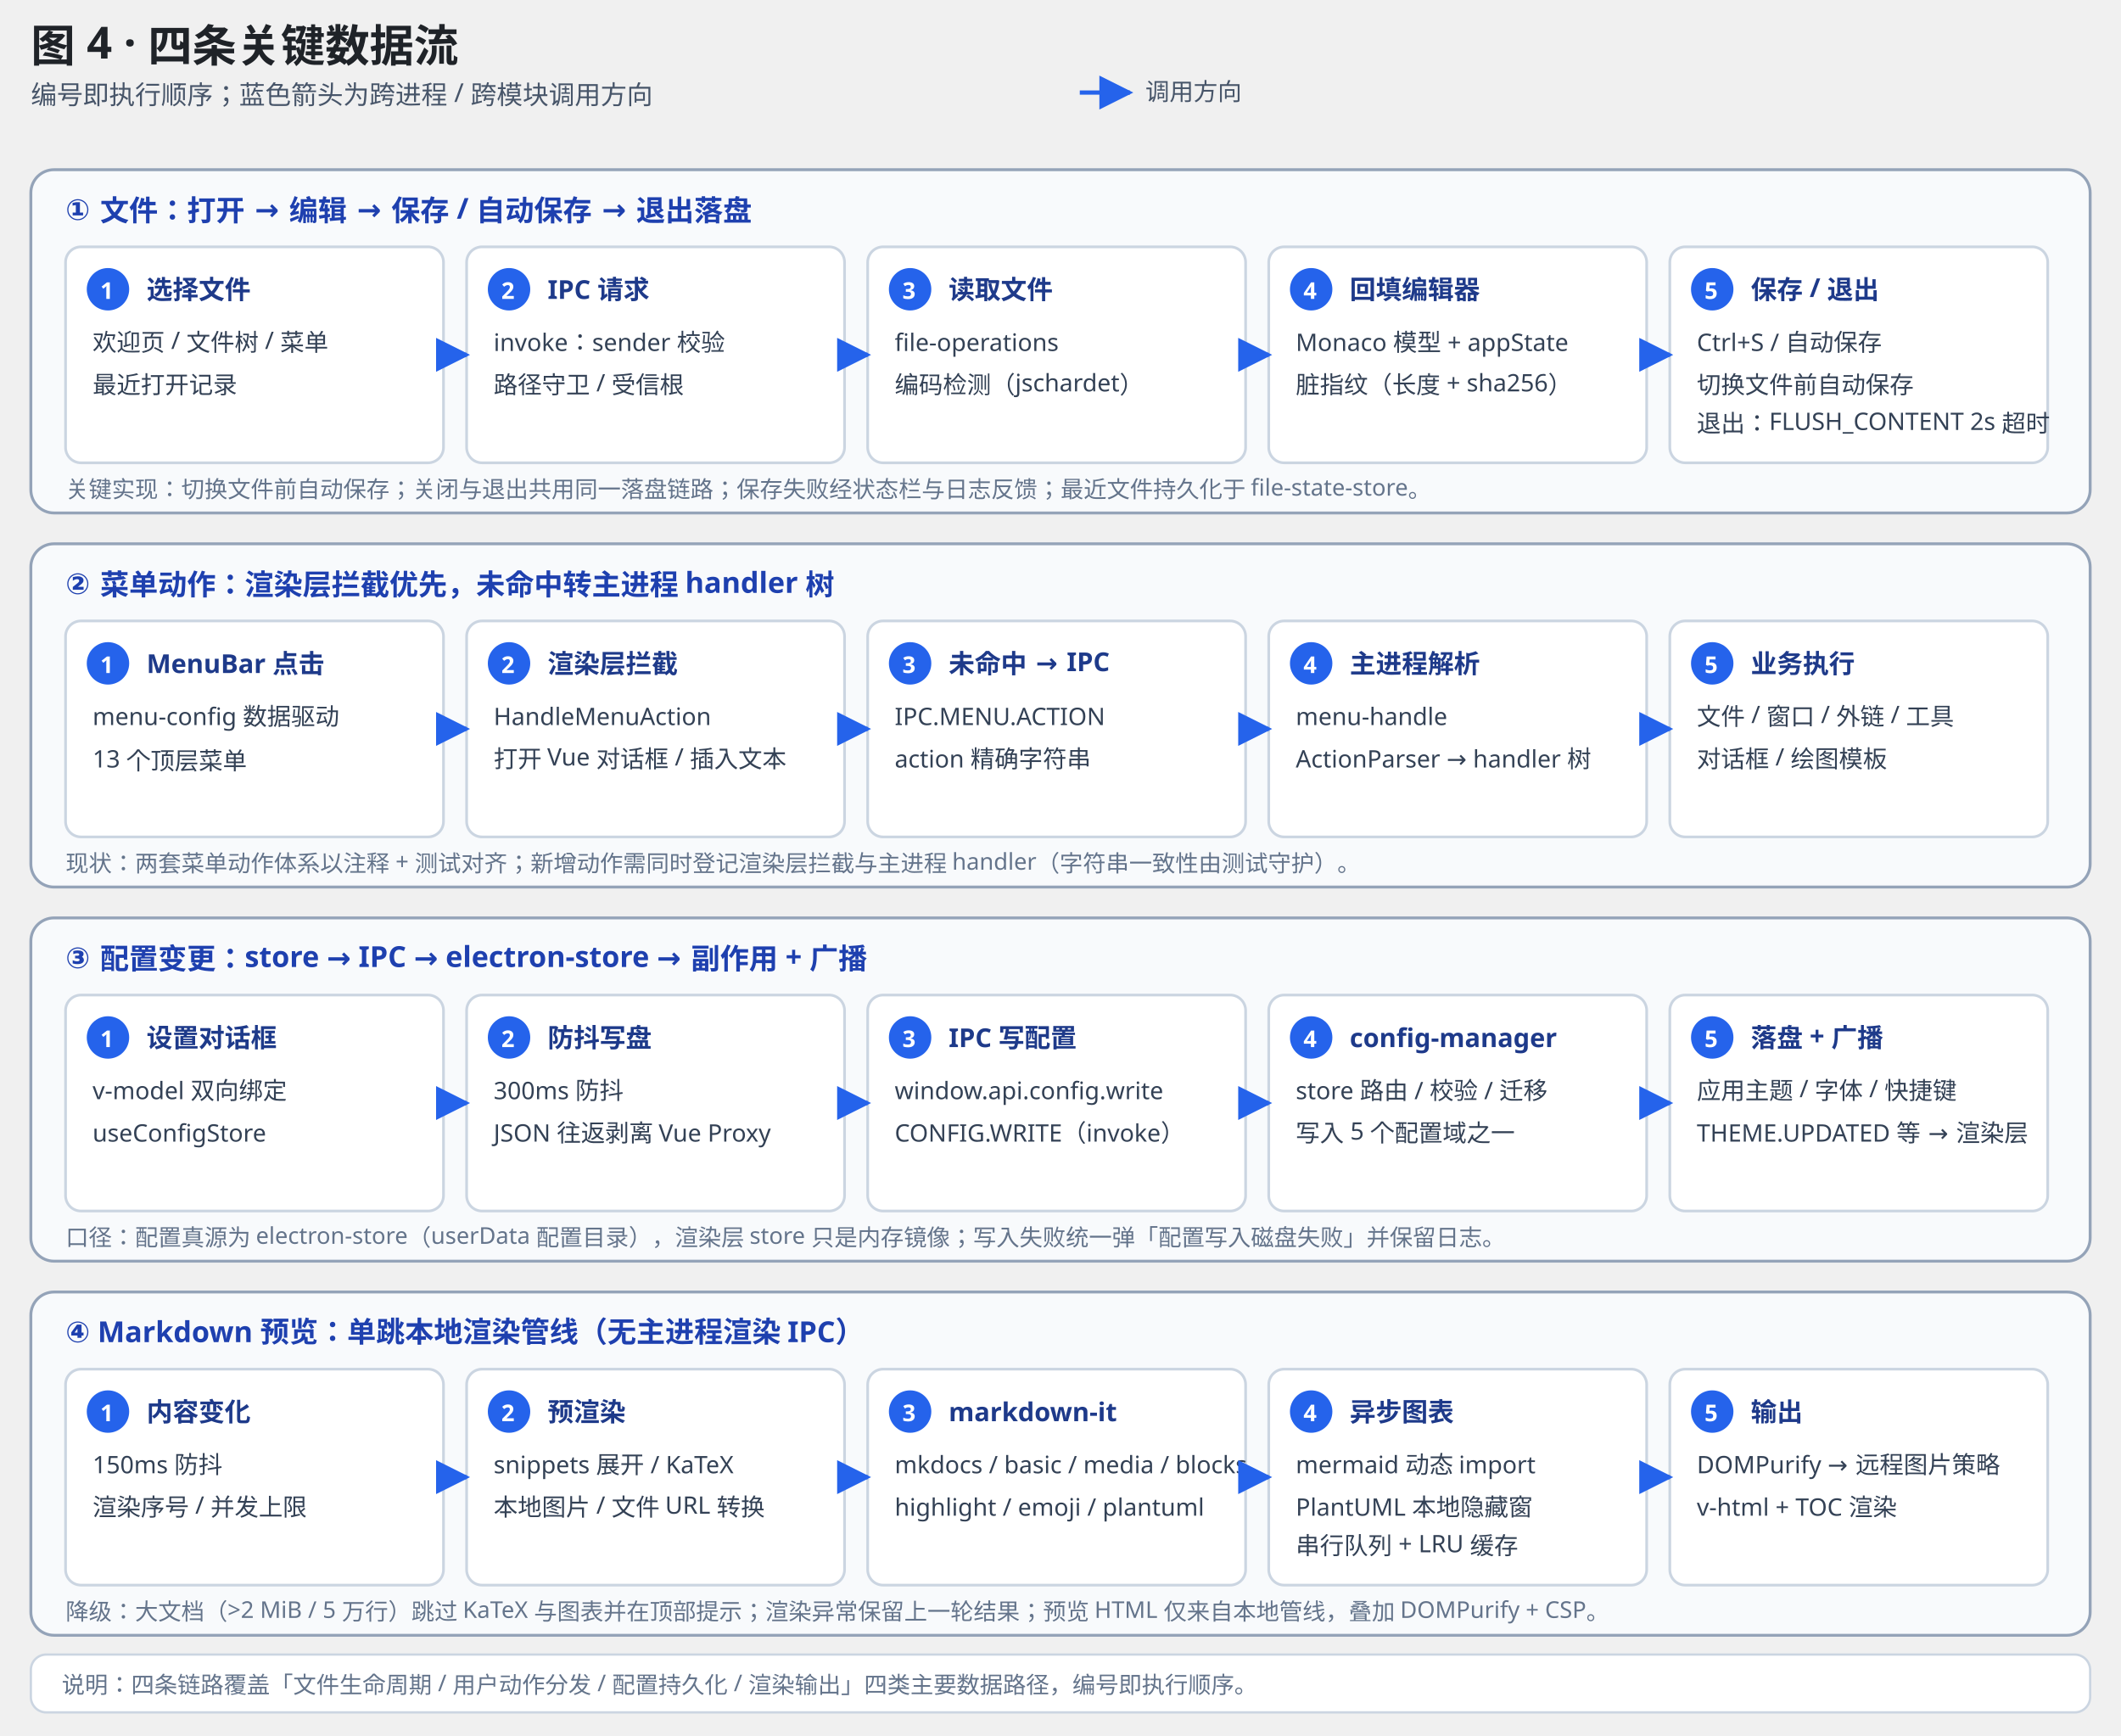
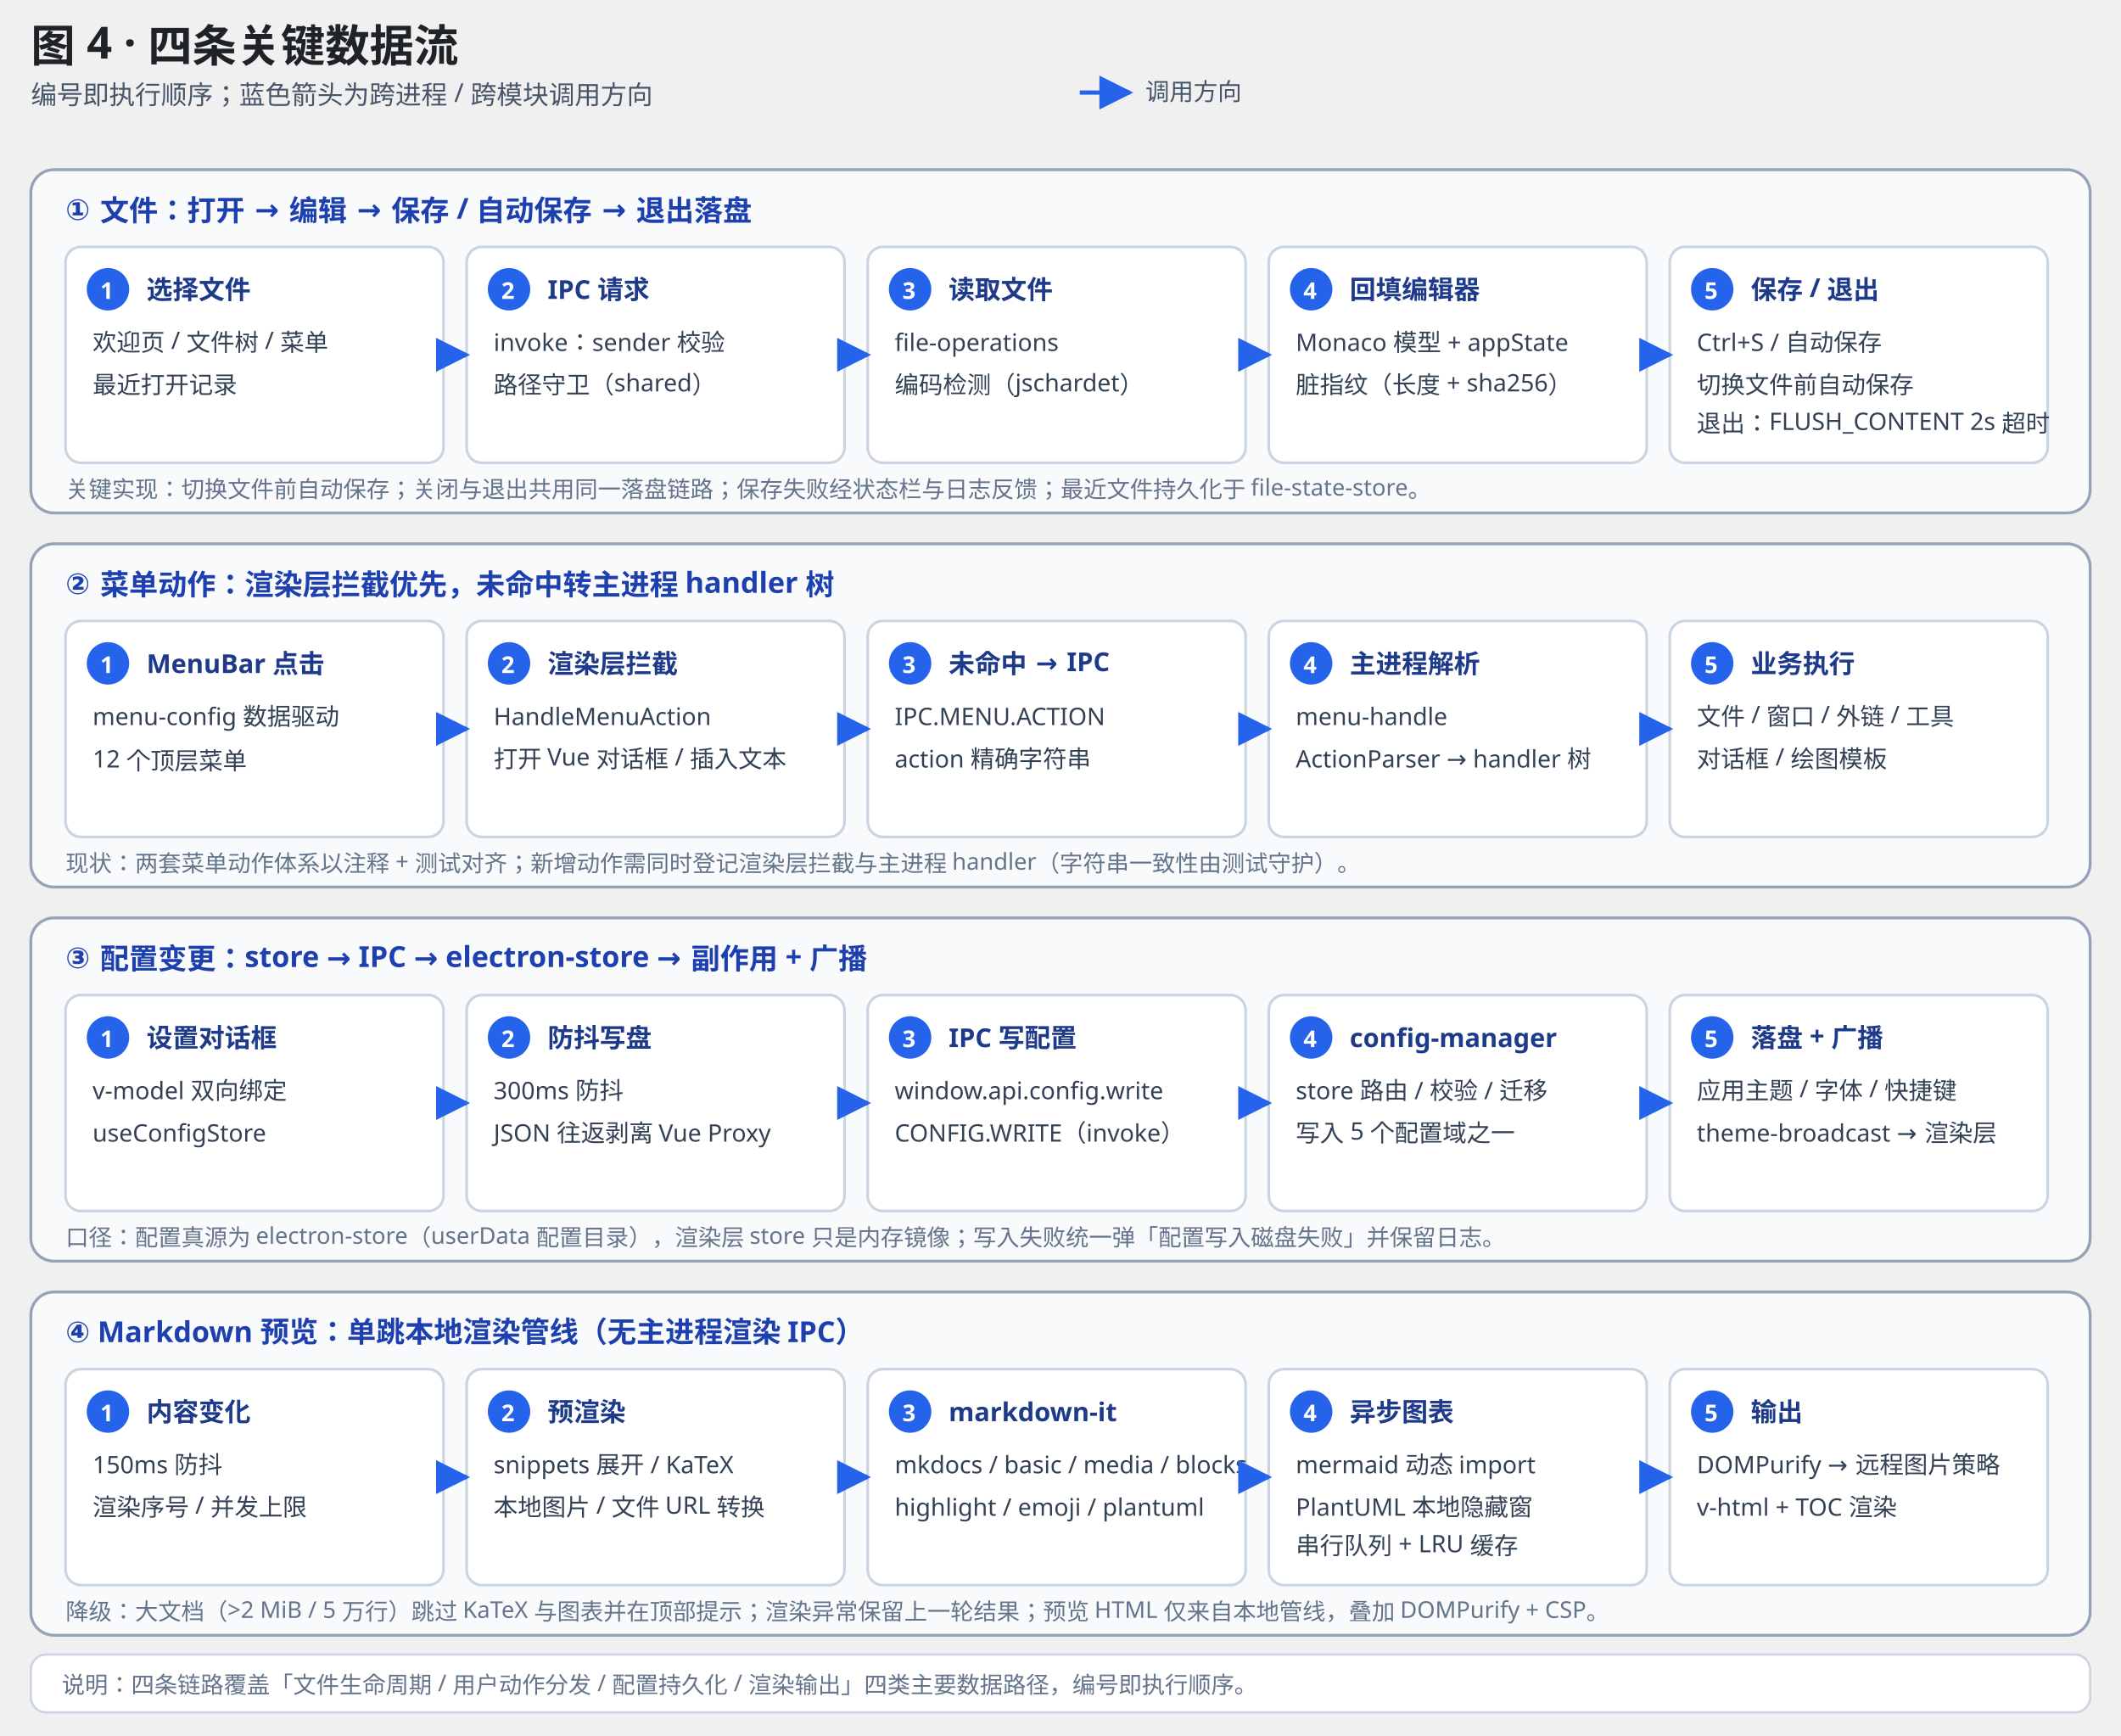
<svg xmlns="http://www.w3.org/2000/svg" viewBox="0 0 1100 900" width="1100" height="900" role="img" aria-label="四条关键数据流">
  <defs>
    <marker id="f-ar" viewBox="0 0 10 10" refX="9" refY="5" markerWidth="8" markerHeight="8" orient="auto-start-reverse">
      <path d="M 0 0 L 10 5 L 0 10 z" fill="#2563eb" />
    </marker>
    <style>
      text { font-family: "Segoe UI", "Microsoft YaHei", sans-serif; fill: #1f2328; }
      .title { font-size: 23px; font-weight: 700; }
      .sub { font-size: 13.5px; fill: #475569; }
      .legend { font-size: 12.5px; fill: #475569; }
      .lane { fill: #f8fafc; stroke: #94a3b8; stroke-width: 1.5; rx: 12; }
      .lanetitle { font-size: 15px; font-weight: 700; fill: #1e40af; }
      .step { fill: #ffffff; stroke: #cbd5e1; stroke-width: 1.4; rx: 8; }
      .badge { fill: #2563eb; }
      .badgenum { font-size: 12px; font-weight: 700; fill: #ffffff; }
      .stitle { font-size: 13.5px; font-weight: 700; fill: #1e3a8a; }
      .sdesc { font-size: 12.5px; fill: #334155; }
      .note { font-size: 12px; fill: #64748b; }
      .flow { stroke: #2563eb; stroke-width: 2.2; fill: none; }
    </style>
  </defs>
  <text x="16" y="32" class="title">图 4 · 四条关键数据流</text>
  <text x="16" y="54" class="sub">编号即执行顺序；蓝色箭头为跨进程 / 跨模块调用方向</text>
  <line x1="560" y1="48" x2="586" y2="48" class="flow" marker-end="url(#f-ar)" />
  <text x="594" y="52" class="legend">调用方向</text>
  <rect x="16" y="88" width="1068" height="178" class="lane" />
  <text x="34" y="114" class="lanetitle">① 文件：打开 → 编辑 → 保存 / 自动保存 → 退出落盘</text>
  <rect x="34" y="128" width="196" height="112" class="step" />
  <circle cx="56" cy="150" r="11" class="badge" />
  <text x="52" y="155" class="badgenum">1</text>
  <text x="76" y="155" class="stitle">选择文件</text>
  <text x="48" y="182" class="sdesc">欢迎页 / 文件树 / 菜单</text>
  <text x="48" y="204" class="sdesc">最近打开记录</text>
  <rect x="242" y="128" width="196" height="112" class="step" />
  <circle cx="264" cy="150" r="11" class="badge" />
  <text x="260" y="155" class="badgenum">2</text>
  <text x="284" y="155" class="stitle">IPC 请求</text>
  <text x="256" y="182" class="sdesc">invoke：sender 校验</text>
-   <text x="256" y="204" class="sdesc">路径守卫 / 受信根</text>
+   <text x="256" y="204" class="sdesc">路径守卫（shared）</text>
  <rect x="450" y="128" width="196" height="112" class="step" />
  <circle cx="472" cy="150" r="11" class="badge" />
  <text x="468" y="155" class="badgenum">3</text>
  <text x="492" y="155" class="stitle">读取文件</text>
  <text x="464" y="182" class="sdesc">file-operations</text>
  <text x="464" y="204" class="sdesc">编码检测（jschardet）</text>
  <rect x="658" y="128" width="196" height="112" class="step" />
  <circle cx="680" cy="150" r="11" class="badge" />
  <text x="676" y="155" class="badgenum">4</text>
  <text x="700" y="155" class="stitle">回填编辑器</text>
  <text x="672" y="182" class="sdesc">Monaco 模型 + appState</text>
  <text x="672" y="204" class="sdesc">脏指纹（长度 + sha256）</text>
  <rect x="866" y="128" width="196" height="112" class="step" />
  <circle cx="888" cy="150" r="11" class="badge" />
  <text x="884" y="155" class="badgenum">5</text>
  <text x="908" y="155" class="stitle">保存 / 退出</text>
  <text x="880" y="182" class="sdesc">Ctrl+S / 自动保存</text>
  <text x="880" y="204" class="sdesc">切换文件前自动保存</text>
  <text x="880" y="224" class="sdesc">退出：FLUSH_CONTENT 2s 超时</text>
  <line x1="232" y1="184" x2="242" y2="184" class="flow" marker-end="url(#f-ar)" />
  <line x1="440" y1="184" x2="450" y2="184" class="flow" marker-end="url(#f-ar)" />
  <line x1="648" y1="184" x2="658" y2="184" class="flow" marker-end="url(#f-ar)" />
  <line x1="856" y1="184" x2="866" y2="184" class="flow" marker-end="url(#f-ar)" />
  <text x="34" y="258" class="note">关键实现：切换文件前自动保存；关闭与退出共用同一落盘链路；保存失败经状态栏与日志反馈；最近文件持久化于 file-state-store。</text>
  <rect x="16" y="282" width="1068" height="178" class="lane" />
  <text x="34" y="308" class="lanetitle">② 菜单动作：渲染层拦截优先，未命中转主进程 handler 树</text>
  <rect x="34" y="322" width="196" height="112" class="step" />
  <circle cx="56" cy="344" r="11" class="badge" />
  <text x="52" y="349" class="badgenum">1</text>
  <text x="76" y="349" class="stitle">MenuBar 点击</text>
  <text x="48" y="376" class="sdesc">menu-config 数据驱动</text>
-   <text x="48" y="398" class="sdesc">13 个顶层菜单</text>
+   <text x="48" y="398" class="sdesc">12 个顶层菜单</text>
  <rect x="242" y="322" width="196" height="112" class="step" />
  <circle cx="264" cy="344" r="11" class="badge" />
  <text x="260" y="349" class="badgenum">2</text>
  <text x="284" y="349" class="stitle">渲染层拦截</text>
  <text x="256" y="376" class="sdesc">HandleMenuAction</text>
  <text x="256" y="398" class="sdesc">打开 Vue 对话框 / 插入文本</text>
  <rect x="450" y="322" width="196" height="112" class="step" />
  <circle cx="472" cy="344" r="11" class="badge" />
  <text x="468" y="349" class="badgenum">3</text>
  <text x="492" y="349" class="stitle">未命中 → IPC</text>
  <text x="464" y="376" class="sdesc">IPC.MENU.ACTION</text>
  <text x="464" y="398" class="sdesc">action 精确字符串</text>
  <rect x="658" y="322" width="196" height="112" class="step" />
  <circle cx="680" cy="344" r="11" class="badge" />
  <text x="676" y="349" class="badgenum">4</text>
  <text x="700" y="349" class="stitle">主进程解析</text>
  <text x="672" y="376" class="sdesc">menu-handle</text>
  <text x="672" y="398" class="sdesc">ActionParser → handler 树</text>
  <rect x="866" y="322" width="196" height="112" class="step" />
  <circle cx="888" cy="344" r="11" class="badge" />
  <text x="884" y="349" class="badgenum">5</text>
  <text x="908" y="349" class="stitle">业务执行</text>
  <text x="880" y="376" class="sdesc">文件 / 窗口 / 外链 / 工具</text>
  <text x="880" y="398" class="sdesc">对话框 / 绘图模板</text>
  <line x1="232" y1="378" x2="242" y2="378" class="flow" marker-end="url(#f-ar)" />
  <line x1="440" y1="378" x2="450" y2="378" class="flow" marker-end="url(#f-ar)" />
  <line x1="648" y1="378" x2="658" y2="378" class="flow" marker-end="url(#f-ar)" />
  <line x1="856" y1="378" x2="866" y2="378" class="flow" marker-end="url(#f-ar)" />
  <text x="34" y="452" class="note">现状：两套菜单动作体系以注释 + 测试对齐；新增动作需同时登记渲染层拦截与主进程 handler（字符串一致性由测试守护）。</text>
  <rect x="16" y="476" width="1068" height="178" class="lane" />
  <text x="34" y="502" class="lanetitle">③ 配置变更：store → IPC → electron-store → 副作用 + 广播</text>
  <rect x="34" y="516" width="196" height="112" class="step" />
  <circle cx="56" cy="538" r="11" class="badge" />
  <text x="52" y="543" class="badgenum">1</text>
  <text x="76" y="543" class="stitle">设置对话框</text>
  <text x="48" y="570" class="sdesc">v-model 双向绑定</text>
  <text x="48" y="592" class="sdesc">useConfigStore</text>
  <rect x="242" y="516" width="196" height="112" class="step" />
  <circle cx="264" cy="538" r="11" class="badge" />
  <text x="260" y="543" class="badgenum">2</text>
  <text x="284" y="543" class="stitle">防抖写盘</text>
  <text x="256" y="570" class="sdesc">300ms 防抖</text>
  <text x="256" y="592" class="sdesc">JSON 往返剥离 Vue Proxy</text>
  <rect x="450" y="516" width="196" height="112" class="step" />
  <circle cx="472" cy="538" r="11" class="badge" />
  <text x="468" y="543" class="badgenum">3</text>
  <text x="492" y="543" class="stitle">IPC 写配置</text>
  <text x="464" y="570" class="sdesc">window.api.config.write</text>
  <text x="464" y="592" class="sdesc">CONFIG.WRITE（invoke）</text>
  <rect x="658" y="516" width="196" height="112" class="step" />
  <circle cx="680" cy="538" r="11" class="badge" />
  <text x="676" y="543" class="badgenum">4</text>
  <text x="700" y="543" class="stitle">config-manager</text>
  <text x="672" y="570" class="sdesc">store 路由 / 校验 / 迁移</text>
  <text x="672" y="592" class="sdesc">写入 5 个配置域之一</text>
  <rect x="866" y="516" width="196" height="112" class="step" />
  <circle cx="888" cy="538" r="11" class="badge" />
  <text x="884" y="543" class="badgenum">5</text>
  <text x="908" y="543" class="stitle">落盘 + 广播</text>
  <text x="880" y="570" class="sdesc">应用主题 / 字体 / 快捷键</text>
-   <text x="880" y="592" class="sdesc">THEME.UPDATED 等 → 渲染层</text>
+   <text x="880" y="592" class="sdesc">theme-broadcast → 渲染层</text>
  <line x1="232" y1="572" x2="242" y2="572" class="flow" marker-end="url(#f-ar)" />
  <line x1="440" y1="572" x2="450" y2="572" class="flow" marker-end="url(#f-ar)" />
  <line x1="648" y1="572" x2="658" y2="572" class="flow" marker-end="url(#f-ar)" />
  <line x1="856" y1="572" x2="866" y2="572" class="flow" marker-end="url(#f-ar)" />
  <text x="34" y="646" class="note">口径：配置真源为 electron-store（userData 配置目录），渲染层 store 只是内存镜像；写入失败统一弹「配置写入磁盘失败」并保留日志。</text>
  <rect x="16" y="670" width="1068" height="178" class="lane" />
  <text x="34" y="696" class="lanetitle">④ Markdown 预览：单跳本地渲染管线（无主进程渲染 IPC）</text>
  <rect x="34" y="710" width="196" height="112" class="step" />
  <circle cx="56" cy="732" r="11" class="badge" />
  <text x="52" y="737" class="badgenum">1</text>
  <text x="76" y="737" class="stitle">内容变化</text>
  <text x="48" y="764" class="sdesc">150ms 防抖</text>
  <text x="48" y="786" class="sdesc">渲染序号 / 并发上限</text>
  <rect x="242" y="710" width="196" height="112" class="step" />
  <circle cx="264" cy="732" r="11" class="badge" />
  <text x="260" y="737" class="badgenum">2</text>
  <text x="284" y="737" class="stitle">预渲染</text>
  <text x="256" y="764" class="sdesc">snippets 展开 / KaTeX</text>
  <text x="256" y="786" class="sdesc">本地图片 / 文件 URL 转换</text>
  <rect x="450" y="710" width="196" height="112" class="step" />
  <circle cx="472" cy="732" r="11" class="badge" />
  <text x="468" y="737" class="badgenum">3</text>
  <text x="492" y="737" class="stitle">markdown-it</text>
  <text x="464" y="764" class="sdesc">mkdocs / basic / media / blocks</text>
  <text x="464" y="786" class="sdesc">highlight / emoji / plantuml</text>
  <rect x="658" y="710" width="196" height="112" class="step" />
  <circle cx="680" cy="732" r="11" class="badge" />
  <text x="676" y="737" class="badgenum">4</text>
  <text x="700" y="737" class="stitle">异步图表</text>
  <text x="672" y="764" class="sdesc">mermaid 动态 import</text>
  <text x="672" y="786" class="sdesc">PlantUML 本地隐藏窗</text>
  <text x="672" y="806" class="sdesc">串行队列 + LRU 缓存</text>
  <rect x="866" y="710" width="196" height="112" class="step" />
  <circle cx="888" cy="732" r="11" class="badge" />
  <text x="884" y="737" class="badgenum">5</text>
  <text x="908" y="737" class="stitle">输出</text>
  <text x="880" y="764" class="sdesc">DOMPurify → 远程图片策略</text>
  <text x="880" y="786" class="sdesc">v-html + TOC 渲染</text>
  <line x1="232" y1="766" x2="242" y2="766" class="flow" marker-end="url(#f-ar)" />
  <line x1="440" y1="766" x2="450" y2="766" class="flow" marker-end="url(#f-ar)" />
  <line x1="648" y1="766" x2="658" y2="766" class="flow" marker-end="url(#f-ar)" />
  <line x1="856" y1="766" x2="866" y2="766" class="flow" marker-end="url(#f-ar)" />
  <text x="34" y="840" class="note">降级：大文档（&gt;2 MiB / 5 万行）跳过 KaTeX 与图表并在顶部提示；渲染异常保留上一轮结果；预览 HTML 仅来自本地管线，叠加 DOMPurify + CSP。</text>
  <rect x="16" y="858" width="1068" height="30" rx="8" fill="#ffffff" stroke="#cbd5e1" stroke-width="1.2" />
  <text x="32" y="878" class="note">说明：四条链路覆盖「文件生命周期 / 用户动作分发 / 配置持久化 / 渲染输出」四类主要数据路径，编号即执行顺序。</text>
</svg>
